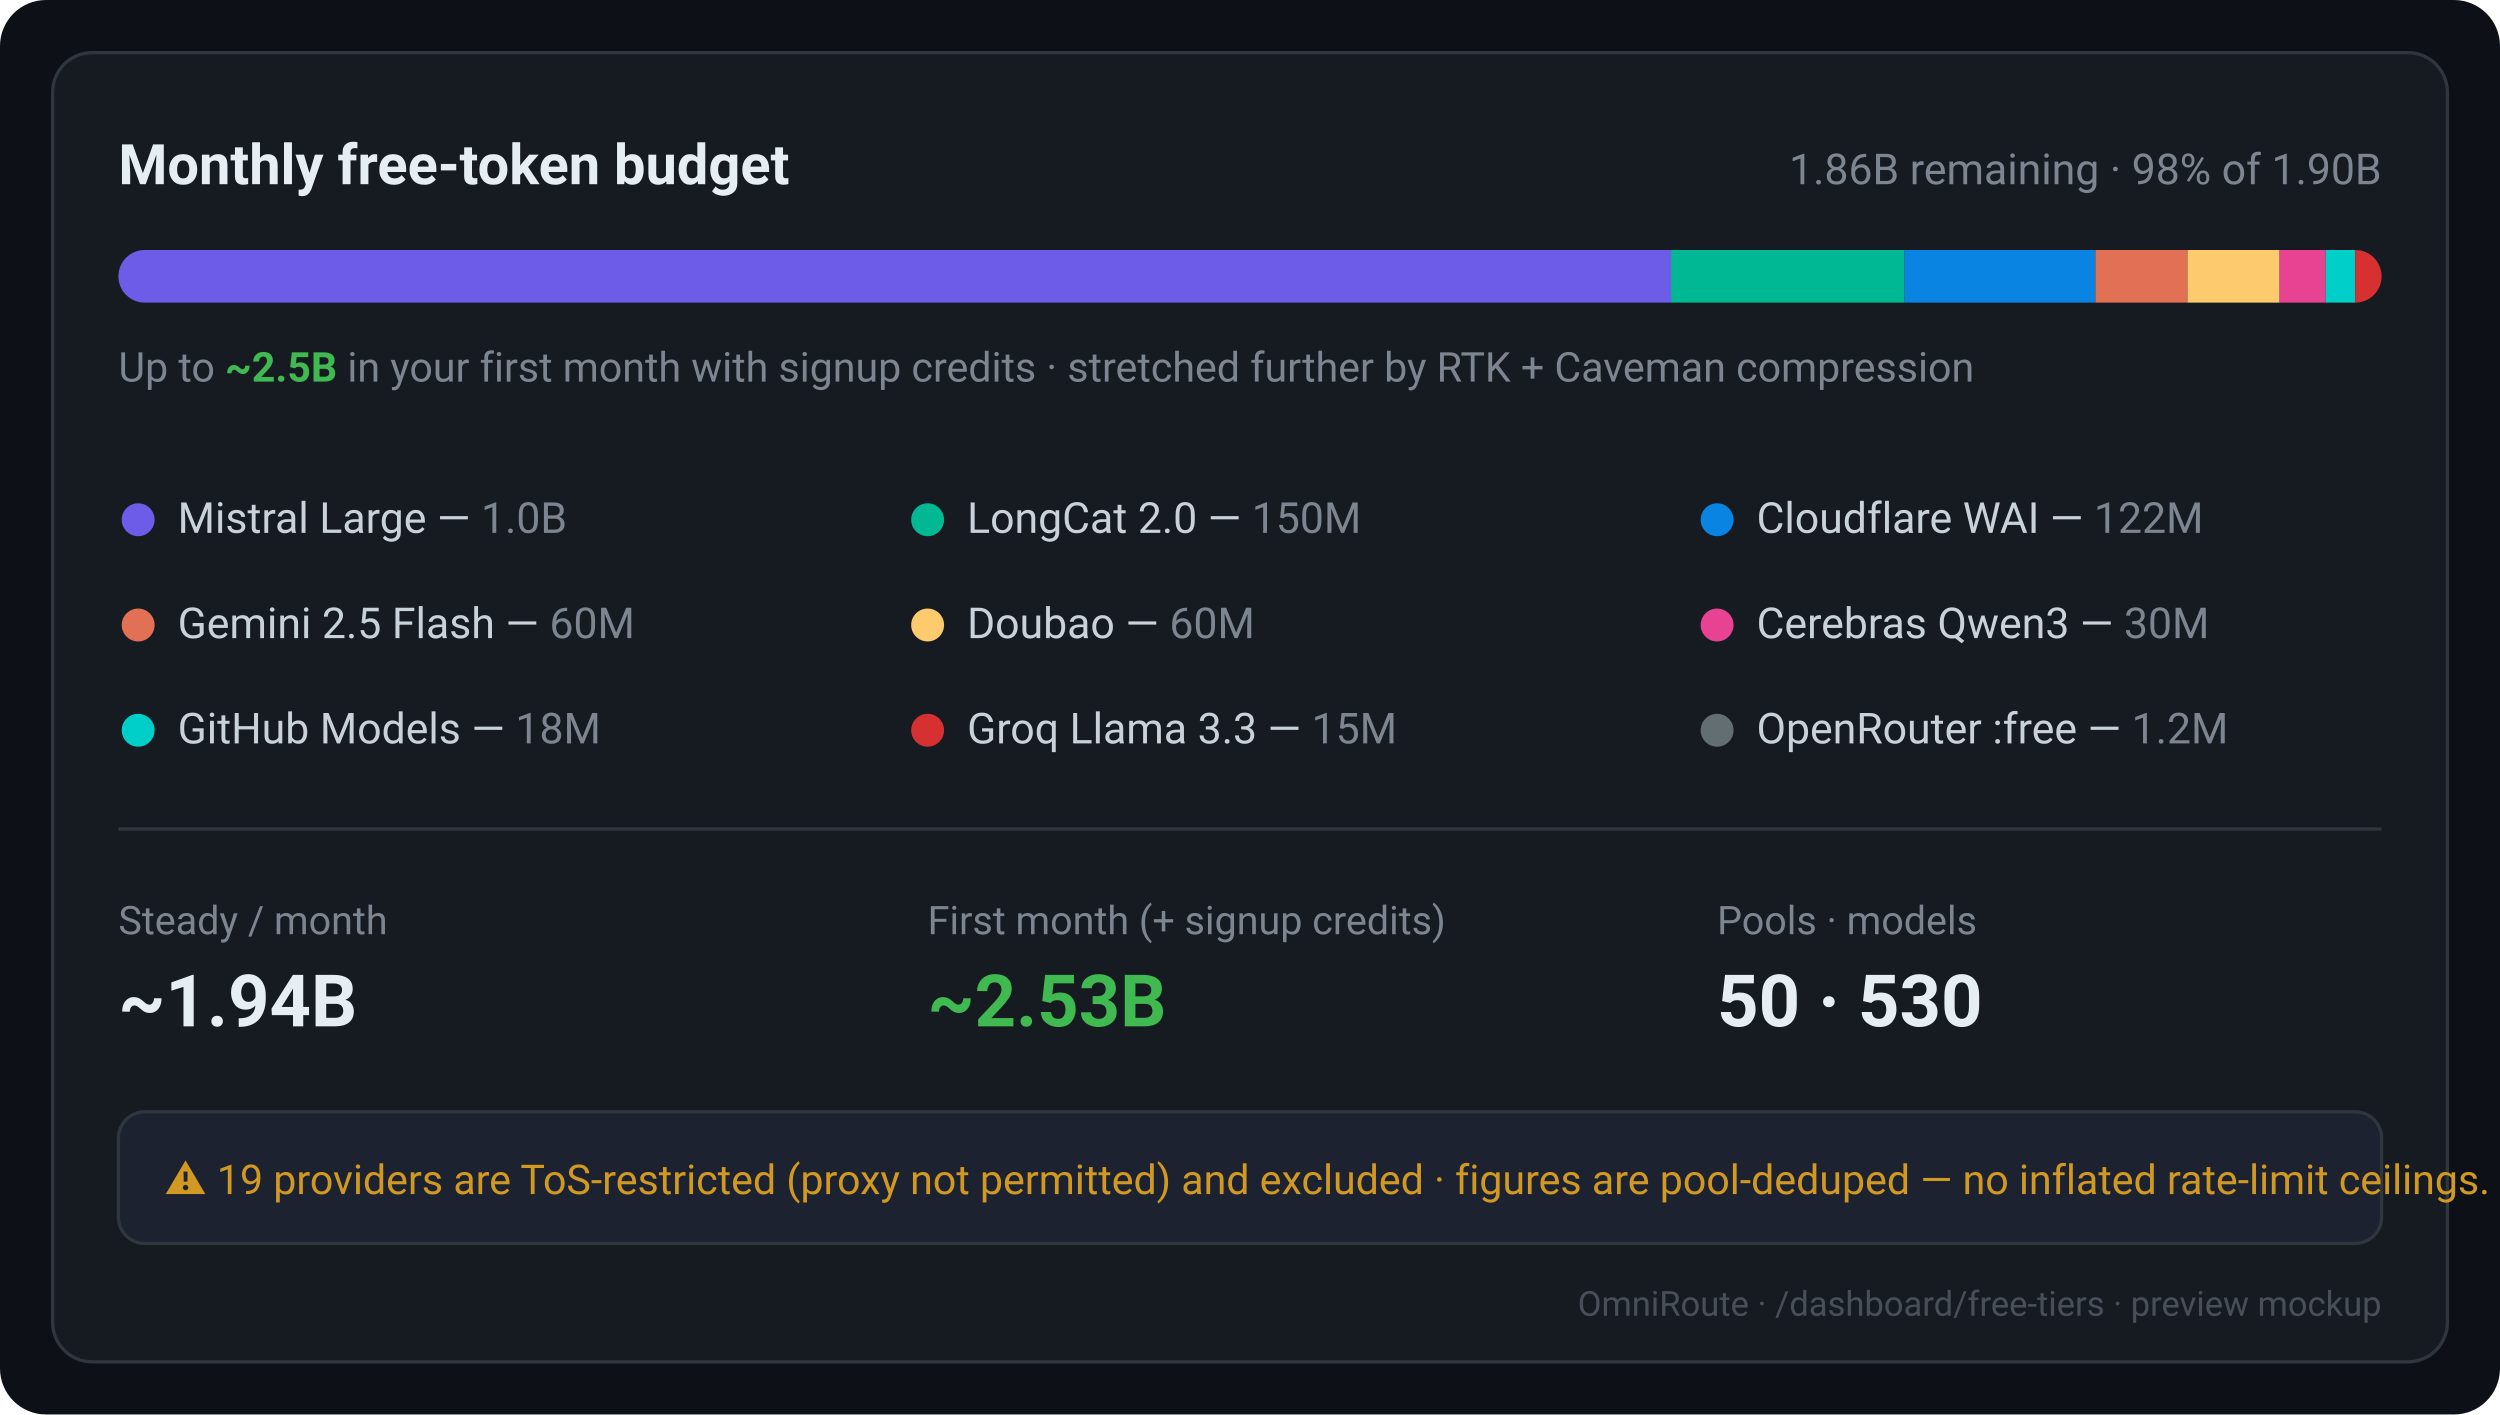
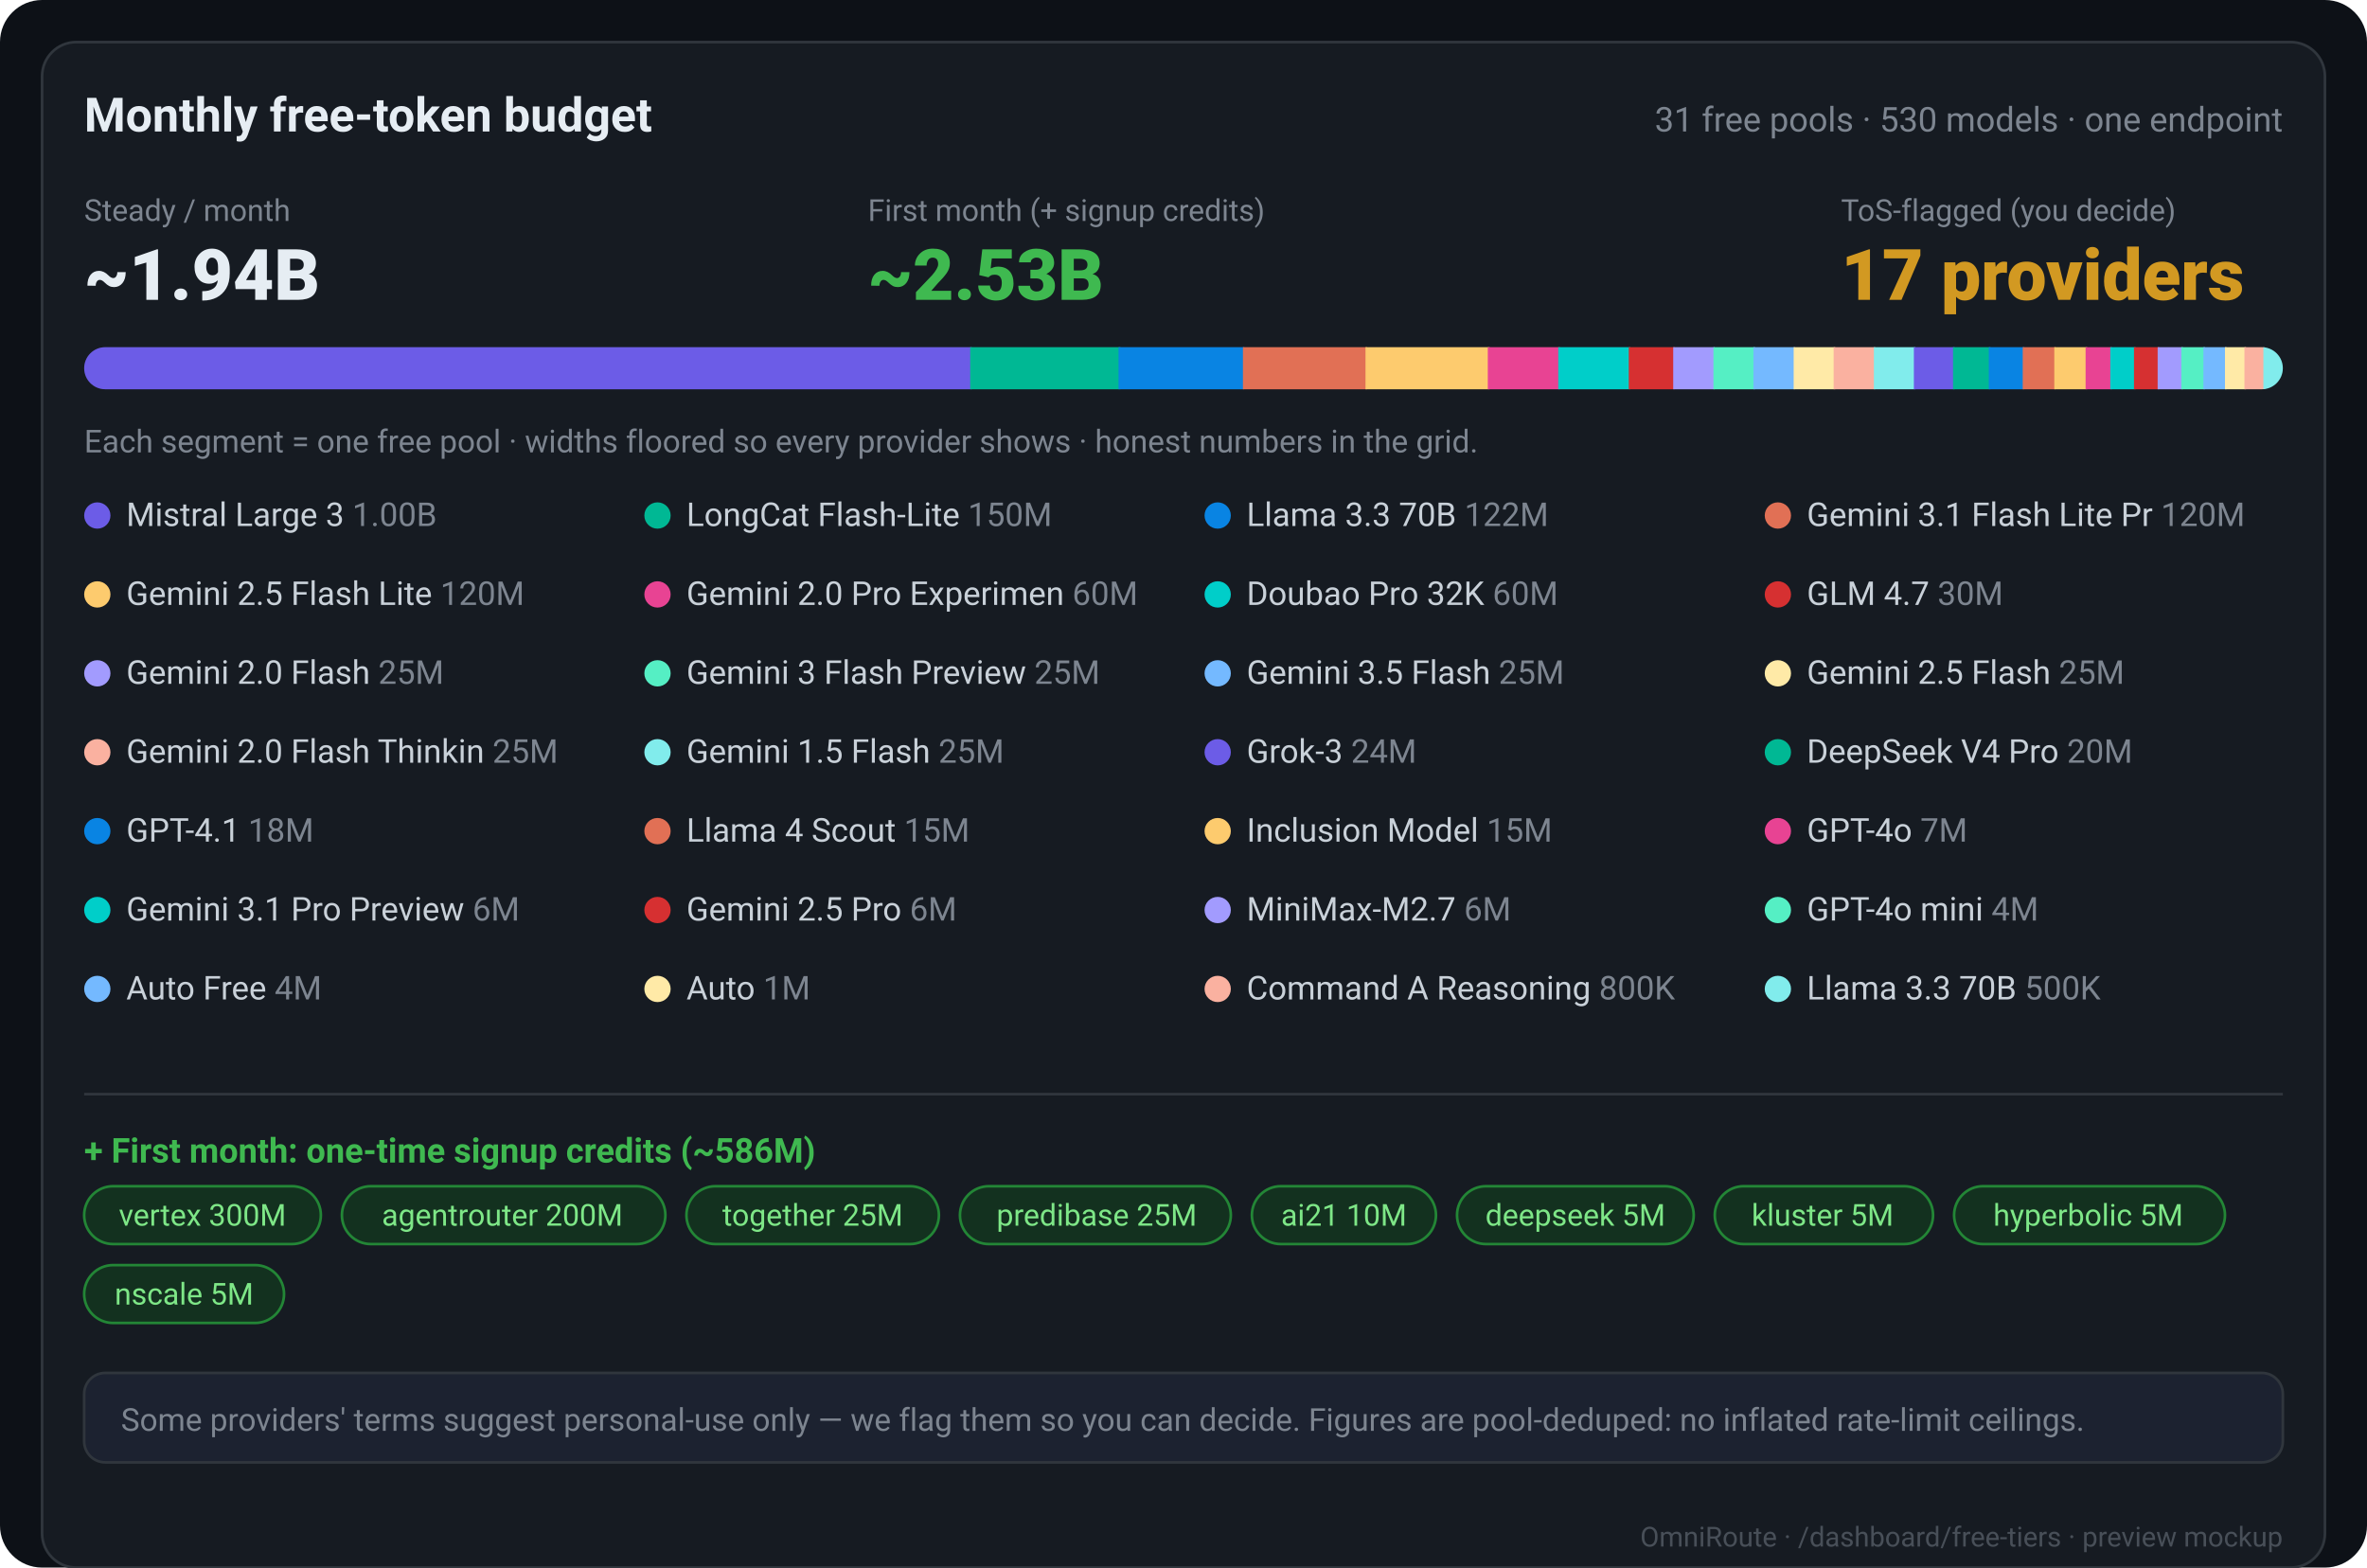
- <svg xmlns="http://www.w3.org/2000/svg" width="760" height="430" viewBox="0 0 760 430" font-family="-apple-system,Segoe UI,Roboto,Helvetica,Arial,sans-serif">
-   <rect width="760" height="430" rx="14" fill="#0d1117" />
-   <rect x="16" y="16" width="728" height="398" rx="12" fill="#161b22" stroke="#30363d" />
-   <text x="36" y="56" fill="#e6edf3" font-size="17" font-weight="700">Monthly free-token budget</text>
-   <text x="724" y="56" fill="#7d8590" font-size="13" text-anchor="end">1.86B remaining · 98% of 1.90B</text>
-   <g>
-     <rect x="36" y="76" width="688" height="16" rx="8" fill="#21262d" />
-     <clipPath id="bar">
-       <rect x="36" y="76" width="688" height="16" rx="8" />
-     </clipPath>
-     <g clip-path="url(#bar)">
-       <rect x="36" y="76" width="472" height="16" fill="#6c5ce7" />
-       <rect x="508" y="76" width="71" height="16" fill="#00b894" />
-       <rect x="579" y="76" width="58" height="16" fill="#0984e3" />
-       <rect x="637" y="76" width="28" height="16" fill="#e17055" />
-       <rect x="665" y="76" width="28" height="16" fill="#fdcb6e" />
-       <rect x="693" y="76" width="14" height="16" fill="#e84393" />
-       <rect x="707" y="76" width="9" height="16" fill="#00cec9" />
-       <rect x="716" y="76" width="8" height="16" fill="#d63031" />
-     </g>
+ <svg xmlns="http://www.w3.org/2000/svg" width="900" height="596" viewBox="0 0 900 596" font-family="-apple-system,Segoe UI,Roboto,Helvetica,Arial,sans-serif">
+   <rect width="900" height="596" rx="16" fill="#0d1117" />
+   <rect x="16" y="16" width="868" height="580" rx="13" fill="#161b22" stroke="#30363d" />
+   <text x="868" y="588" fill="#484f58" font-size="10.5" text-anchor="end">OmniRoute · /dashboard/free-tiers · preview mockup</text>
+   <text x="32" y="50" fill="#e6edf3" font-size="18" font-weight="700">Monthly free-token budget</text>
+   <text x="868" y="50" fill="#7d8590" font-size="13" text-anchor="end">31 free pools · 530 models · one endpoint</text>
+   <text x="32" y="84" fill="#7d8590" font-size="11.5">Steady / month</text>
+   <text x="32" y="114" fill="#e6edf3" font-size="27" font-weight="800">~1.94B</text>
+   <text x="330" y="84" fill="#7d8590" font-size="11.5">First month (+ signup credits)</text>
+   <text x="330" y="114" fill="#3fb950" font-size="27" font-weight="800">~2.53B</text>
+   <text x="700" y="84" fill="#7d8590" font-size="11.5">ToS-flagged (you decide)</text>
+   <text x="700" y="114" fill="#d29922" font-size="27" font-weight="800">17 providers</text>
+   <clipPath id="bar">
+     <rect x="32" y="132" width="836" height="16" rx="8" />
+   </clipPath>
+   <g clip-path="url(#bar)">
+     <rect x="32" y="132" width="836" height="16" fill="#21262d" />
+     <rect x="32.0" y="132" width="337.5" height="16" fill="#6c5ce7" />
+     <rect x="368.9" y="132" width="57.1" height="16" fill="#00b894" />
+     <rect x="425.3" y="132" width="47.8" height="16" fill="#0984e3" />
+     <rect x="472.6" y="132" width="47.2" height="16" fill="#e17055" />
+     <rect x="519.2" y="132" width="47.2" height="16" fill="#fdcb6e" />
+     <rect x="565.7" y="132" width="27.4" height="16" fill="#e84393" />
+     <rect x="592.5" y="132" width="27.4" height="16" fill="#00cec9" />
+     <rect x="619.3" y="132" width="17.5" height="16" fill="#d63031" />
+     <rect x="636.2" y="132" width="15.8" height="16" fill="#a29bfe" />
+     <rect x="651.5" y="132" width="15.8" height="16" fill="#55efc4" />
+     <rect x="666.7" y="132" width="15.8" height="16" fill="#74b9ff" />
+     <rect x="682.0" y="132" width="15.8" height="16" fill="#ffeaa7" />
+     <rect x="697.2" y="132" width="15.8" height="16" fill="#fab1a0" />
+     <rect x="712.5" y="132" width="15.8" height="16" fill="#81ecec" />
+     <rect x="727.7" y="132" width="15.5" height="16" fill="#6c5ce7" />
+     <rect x="742.6" y="132" width="14.2" height="16" fill="#00b894" />
+     <rect x="756.2" y="132" width="13.5" height="16" fill="#0984e3" />
+     <rect x="769.1" y="132" width="12.5" height="16" fill="#e17055" />
+     <rect x="781.1" y="132" width="12.5" height="16" fill="#fdcb6e" />
+     <rect x="793.0" y="132" width="10.0" height="16" fill="#e84393" />
+     <rect x="802.4" y="132" width="9.6" height="16" fill="#00cec9" />
+     <rect x="811.4" y="132" width="9.6" height="16" fill="#d63031" />
+     <rect x="820.4" y="132" width="9.6" height="16" fill="#a29bfe" />
+     <rect x="829.4" y="132" width="9.0" height="16" fill="#55efc4" />
+     <rect x="837.8" y="132" width="8.8" height="16" fill="#74b9ff" />
+     <rect x="846.0" y="132" width="8.0" height="16" fill="#ffeaa7" />
+     <rect x="853.4" y="132" width="7.9" height="16" fill="#fab1a0" />
+     <rect x="860.6" y="132" width="7.8" height="16" fill="#81ecec" />
  </g>
-   <text x="36" y="116" fill="#7d8590" font-size="12.5">Up to <tspan fill="#3fb950" font-weight="600">~2.5B</tspan> in your first month with signup credits · stretched further by RTK + Caveman compression</text>
-   <g font-size="13" fill="#c9d1d9">
-     <circle cx="42" cy="158" r="5" fill="#6c5ce7" />
-     <text x="54" y="162">Mistral Large — <tspan fill="#7d8590">1.0B</tspan>
-     </text>
-     <circle cx="282" cy="158" r="5" fill="#00b894" />
-     <text x="294" y="162">LongCat 2.0 — <tspan fill="#7d8590">150M</tspan>
-     </text>
-     <circle cx="522" cy="158" r="5" fill="#0984e3" />
-     <text x="534" y="162">Cloudflare WAI — <tspan fill="#7d8590">122M</tspan>
-     </text>
-     <circle cx="42" cy="190" r="5" fill="#e17055" />
-     <text x="54" y="194">Gemini 2.5 Flash — <tspan fill="#7d8590">60M</tspan>
-     </text>
-     <circle cx="282" cy="190" r="5" fill="#fdcb6e" />
-     <text x="294" y="194">Doubao — <tspan fill="#7d8590">60M</tspan>
-     </text>
-     <circle cx="522" cy="190" r="5" fill="#e84393" />
-     <text x="534" y="194">Cerebras Qwen3 — <tspan fill="#7d8590">30M</tspan>
-     </text>
-     <circle cx="42" cy="222" r="5" fill="#00cec9" />
-     <text x="54" y="226">GitHub Models — <tspan fill="#7d8590">18M</tspan>
-     </text>
-     <circle cx="282" cy="222" r="5" fill="#d63031" />
-     <text x="294" y="226">Groq Llama 3.3 — <tspan fill="#7d8590">15M</tspan>
-     </text>
-     <circle cx="522" cy="222" r="5" fill="#636e72" />
-     <text x="534" y="226">OpenRouter :free — <tspan fill="#7d8590">1.2M</tspan>
-     </text>
-   </g>
-   <line x1="36" y1="252" x2="724" y2="252" stroke="#30363d" />
-   <g>
-     <text x="36" y="284" fill="#7d8590" font-size="12">Steady / month</text>
-     <text x="36" y="312" fill="#e6edf3" font-size="22" font-weight="700">~1.94B</text>
-     <text x="282" y="284" fill="#7d8590" font-size="12">First month (+ signup credits)</text>
-     <text x="282" y="312" fill="#3fb950" font-size="22" font-weight="700">~2.53B</text>
-     <text x="522" y="284" fill="#7d8590" font-size="12">Pools · models</text>
-     <text x="522" y="312" fill="#e6edf3" font-size="22" font-weight="700">50 · 530</text>
-   </g>
-   <rect x="36" y="338" width="688" height="40" rx="8" fill="#1c2230" stroke="#30363d" />
-   <text x="50" y="363" fill="#d29922" font-size="12.5">⚠ 19 providers are ToS-restricted (proxy not permitted) and excluded · figures are pool-deduped — no inflated rate-limit ceilings.</text>
-   <text x="724" y="400" fill="#484f58" font-size="10.5" text-anchor="end">OmniRoute · /dashboard/free-tiers · preview mockup</text>
+   <text x="32" y="172" fill="#7d8590" font-size="12">Each segment = one free pool · widths floored so every provider shows · honest numbers in the grid.</text>
+   <circle cx="37" cy="196" r="5" fill="#6c5ce7" />
+   <text x="48" y="200" fill="#c9d1d9" font-size="12.5">Mistral Large 3 <tspan fill="#7d8590">1.00B</tspan>
+   </text>
+   <circle cx="250" cy="196" r="5" fill="#00b894" />
+   <text x="261" y="200" fill="#c9d1d9" font-size="12.5">LongCat Flash-Lite <tspan fill="#7d8590">150M</tspan>
+   </text>
+   <circle cx="463" cy="196" r="5" fill="#0984e3" />
+   <text x="474" y="200" fill="#c9d1d9" font-size="12.5">Llama 3.3 70B <tspan fill="#7d8590">122M</tspan>
+   </text>
+   <circle cx="676" cy="196" r="5" fill="#e17055" />
+   <text x="687" y="200" fill="#c9d1d9" font-size="12.5">Gemini 3.1 Flash Lite Pr <tspan fill="#7d8590">120M</tspan>
+   </text>
+   <circle cx="37" cy="226" r="5" fill="#fdcb6e" />
+   <text x="48" y="230" fill="#c9d1d9" font-size="12.5">Gemini 2.5 Flash Lite <tspan fill="#7d8590">120M</tspan>
+   </text>
+   <circle cx="250" cy="226" r="5" fill="#e84393" />
+   <text x="261" y="230" fill="#c9d1d9" font-size="12.5">Gemini 2.0 Pro Experimen <tspan fill="#7d8590">60M</tspan>
+   </text>
+   <circle cx="463" cy="226" r="5" fill="#00cec9" />
+   <text x="474" y="230" fill="#c9d1d9" font-size="12.5">Doubao Pro 32K <tspan fill="#7d8590">60M</tspan>
+   </text>
+   <circle cx="676" cy="226" r="5" fill="#d63031" />
+   <text x="687" y="230" fill="#c9d1d9" font-size="12.5">GLM 4.7 <tspan fill="#7d8590">30M</tspan>
+   </text>
+   <circle cx="37" cy="256" r="5" fill="#a29bfe" />
+   <text x="48" y="260" fill="#c9d1d9" font-size="12.5">Gemini 2.0 Flash <tspan fill="#7d8590">25M</tspan>
+   </text>
+   <circle cx="250" cy="256" r="5" fill="#55efc4" />
+   <text x="261" y="260" fill="#c9d1d9" font-size="12.5">Gemini 3 Flash Preview <tspan fill="#7d8590">25M</tspan>
+   </text>
+   <circle cx="463" cy="256" r="5" fill="#74b9ff" />
+   <text x="474" y="260" fill="#c9d1d9" font-size="12.5">Gemini 3.5 Flash <tspan fill="#7d8590">25M</tspan>
+   </text>
+   <circle cx="676" cy="256" r="5" fill="#ffeaa7" />
+   <text x="687" y="260" fill="#c9d1d9" font-size="12.5">Gemini 2.5 Flash <tspan fill="#7d8590">25M</tspan>
+   </text>
+   <circle cx="37" cy="286" r="5" fill="#fab1a0" />
+   <text x="48" y="290" fill="#c9d1d9" font-size="12.5">Gemini 2.0 Flash Thinkin <tspan fill="#7d8590">25M</tspan>
+   </text>
+   <circle cx="250" cy="286" r="5" fill="#81ecec" />
+   <text x="261" y="290" fill="#c9d1d9" font-size="12.5">Gemini 1.5 Flash <tspan fill="#7d8590">25M</tspan>
+   </text>
+   <circle cx="463" cy="286" r="5" fill="#6c5ce7" />
+   <text x="474" y="290" fill="#c9d1d9" font-size="12.5">Grok-3 <tspan fill="#7d8590">24M</tspan>
+   </text>
+   <circle cx="676" cy="286" r="5" fill="#00b894" />
+   <text x="687" y="290" fill="#c9d1d9" font-size="12.5">DeepSeek V4 Pro <tspan fill="#7d8590">20M</tspan>
+   </text>
+   <circle cx="37" cy="316" r="5" fill="#0984e3" />
+   <text x="48" y="320" fill="#c9d1d9" font-size="12.5">GPT-4.1 <tspan fill="#7d8590">18M</tspan>
+   </text>
+   <circle cx="250" cy="316" r="5" fill="#e17055" />
+   <text x="261" y="320" fill="#c9d1d9" font-size="12.5">Llama 4 Scout <tspan fill="#7d8590">15M</tspan>
+   </text>
+   <circle cx="463" cy="316" r="5" fill="#fdcb6e" />
+   <text x="474" y="320" fill="#c9d1d9" font-size="12.5">Inclusion Model <tspan fill="#7d8590">15M</tspan>
+   </text>
+   <circle cx="676" cy="316" r="5" fill="#e84393" />
+   <text x="687" y="320" fill="#c9d1d9" font-size="12.5">GPT-4o <tspan fill="#7d8590">7M</tspan>
+   </text>
+   <circle cx="37" cy="346" r="5" fill="#00cec9" />
+   <text x="48" y="350" fill="#c9d1d9" font-size="12.5">Gemini 3.1 Pro Preview <tspan fill="#7d8590">6M</tspan>
+   </text>
+   <circle cx="250" cy="346" r="5" fill="#d63031" />
+   <text x="261" y="350" fill="#c9d1d9" font-size="12.5">Gemini 2.5 Pro <tspan fill="#7d8590">6M</tspan>
+   </text>
+   <circle cx="463" cy="346" r="5" fill="#a29bfe" />
+   <text x="474" y="350" fill="#c9d1d9" font-size="12.5">MiniMax-M2.7 <tspan fill="#7d8590">6M</tspan>
+   </text>
+   <circle cx="676" cy="346" r="5" fill="#55efc4" />
+   <text x="687" y="350" fill="#c9d1d9" font-size="12.5">GPT-4o mini <tspan fill="#7d8590">4M</tspan>
+   </text>
+   <circle cx="37" cy="376" r="5" fill="#74b9ff" />
+   <text x="48" y="380" fill="#c9d1d9" font-size="12.5">Auto Free <tspan fill="#7d8590">4M</tspan>
+   </text>
+   <circle cx="250" cy="376" r="5" fill="#ffeaa7" />
+   <text x="261" y="380" fill="#c9d1d9" font-size="12.5">Auto <tspan fill="#7d8590">1M</tspan>
+   </text>
+   <circle cx="463" cy="376" r="5" fill="#fab1a0" />
+   <text x="474" y="380" fill="#c9d1d9" font-size="12.5">Command A Reasoning <tspan fill="#7d8590">800K</tspan>
+   </text>
+   <circle cx="676" cy="376" r="5" fill="#81ecec" />
+   <text x="687" y="380" fill="#c9d1d9" font-size="12.5">Llama 3.3 70B <tspan fill="#7d8590">500K</tspan>
+   </text>
+   <line x1="32" y1="416" x2="868" y2="416" stroke="#30363d" />
+   <text x="32" y="442" fill="#3fb950" font-size="13" font-weight="700">+ First month: one-time signup credits (~586M)</text>
+   <rect x="32" y="451" width="90" height="22" rx="11" fill="#13311f" stroke="#238636" />
+   <text x="77" y="466" fill="#7ee787" font-size="11.5" text-anchor="middle">vertex 300M</text>
+   <rect x="130" y="451" width="123" height="22" rx="11" fill="#13311f" stroke="#238636" />
+   <text x="191" y="466" fill="#7ee787" font-size="11.5" text-anchor="middle">agentrouter 200M</text>
+   <rect x="261" y="451" width="96" height="22" rx="11" fill="#13311f" stroke="#238636" />
+   <text x="309" y="466" fill="#7ee787" font-size="11.5" text-anchor="middle">together 25M</text>
+   <rect x="365" y="451" width="103" height="22" rx="11" fill="#13311f" stroke="#238636" />
+   <text x="417" y="466" fill="#7ee787" font-size="11.5" text-anchor="middle">predibase 25M</text>
+   <rect x="476" y="451" width="70" height="22" rx="11" fill="#13311f" stroke="#238636" />
+   <text x="511" y="466" fill="#7ee787" font-size="11.5" text-anchor="middle">ai21 10M</text>
+   <rect x="554" y="451" width="90" height="22" rx="11" fill="#13311f" stroke="#238636" />
+   <text x="599" y="466" fill="#7ee787" font-size="11.5" text-anchor="middle">deepseek 5M</text>
+   <rect x="652" y="451" width="83" height="22" rx="11" fill="#13311f" stroke="#238636" />
+   <text x="693" y="466" fill="#7ee787" font-size="11.5" text-anchor="middle">kluster 5M</text>
+   <rect x="743" y="451" width="103" height="22" rx="11" fill="#13311f" stroke="#238636" />
+   <text x="794" y="466" fill="#7ee787" font-size="11.5" text-anchor="middle">hyperbolic 5M</text>
+   <rect x="32" y="481" width="76" height="22" rx="11" fill="#13311f" stroke="#238636" />
+   <text x="70" y="496" fill="#7ee787" font-size="11.5" text-anchor="middle">nscale 5M</text>
+   <rect x="32" y="522" width="836" height="34" rx="8" fill="#1c2230" stroke="#30363d" />
+   <text x="46" y="544" fill="#7d8590" font-size="12">Some providers' terms suggest personal-use only — we flag them so you can decide. Figures are pool-deduped: no inflated rate-limit ceilings.</text>
</svg>
